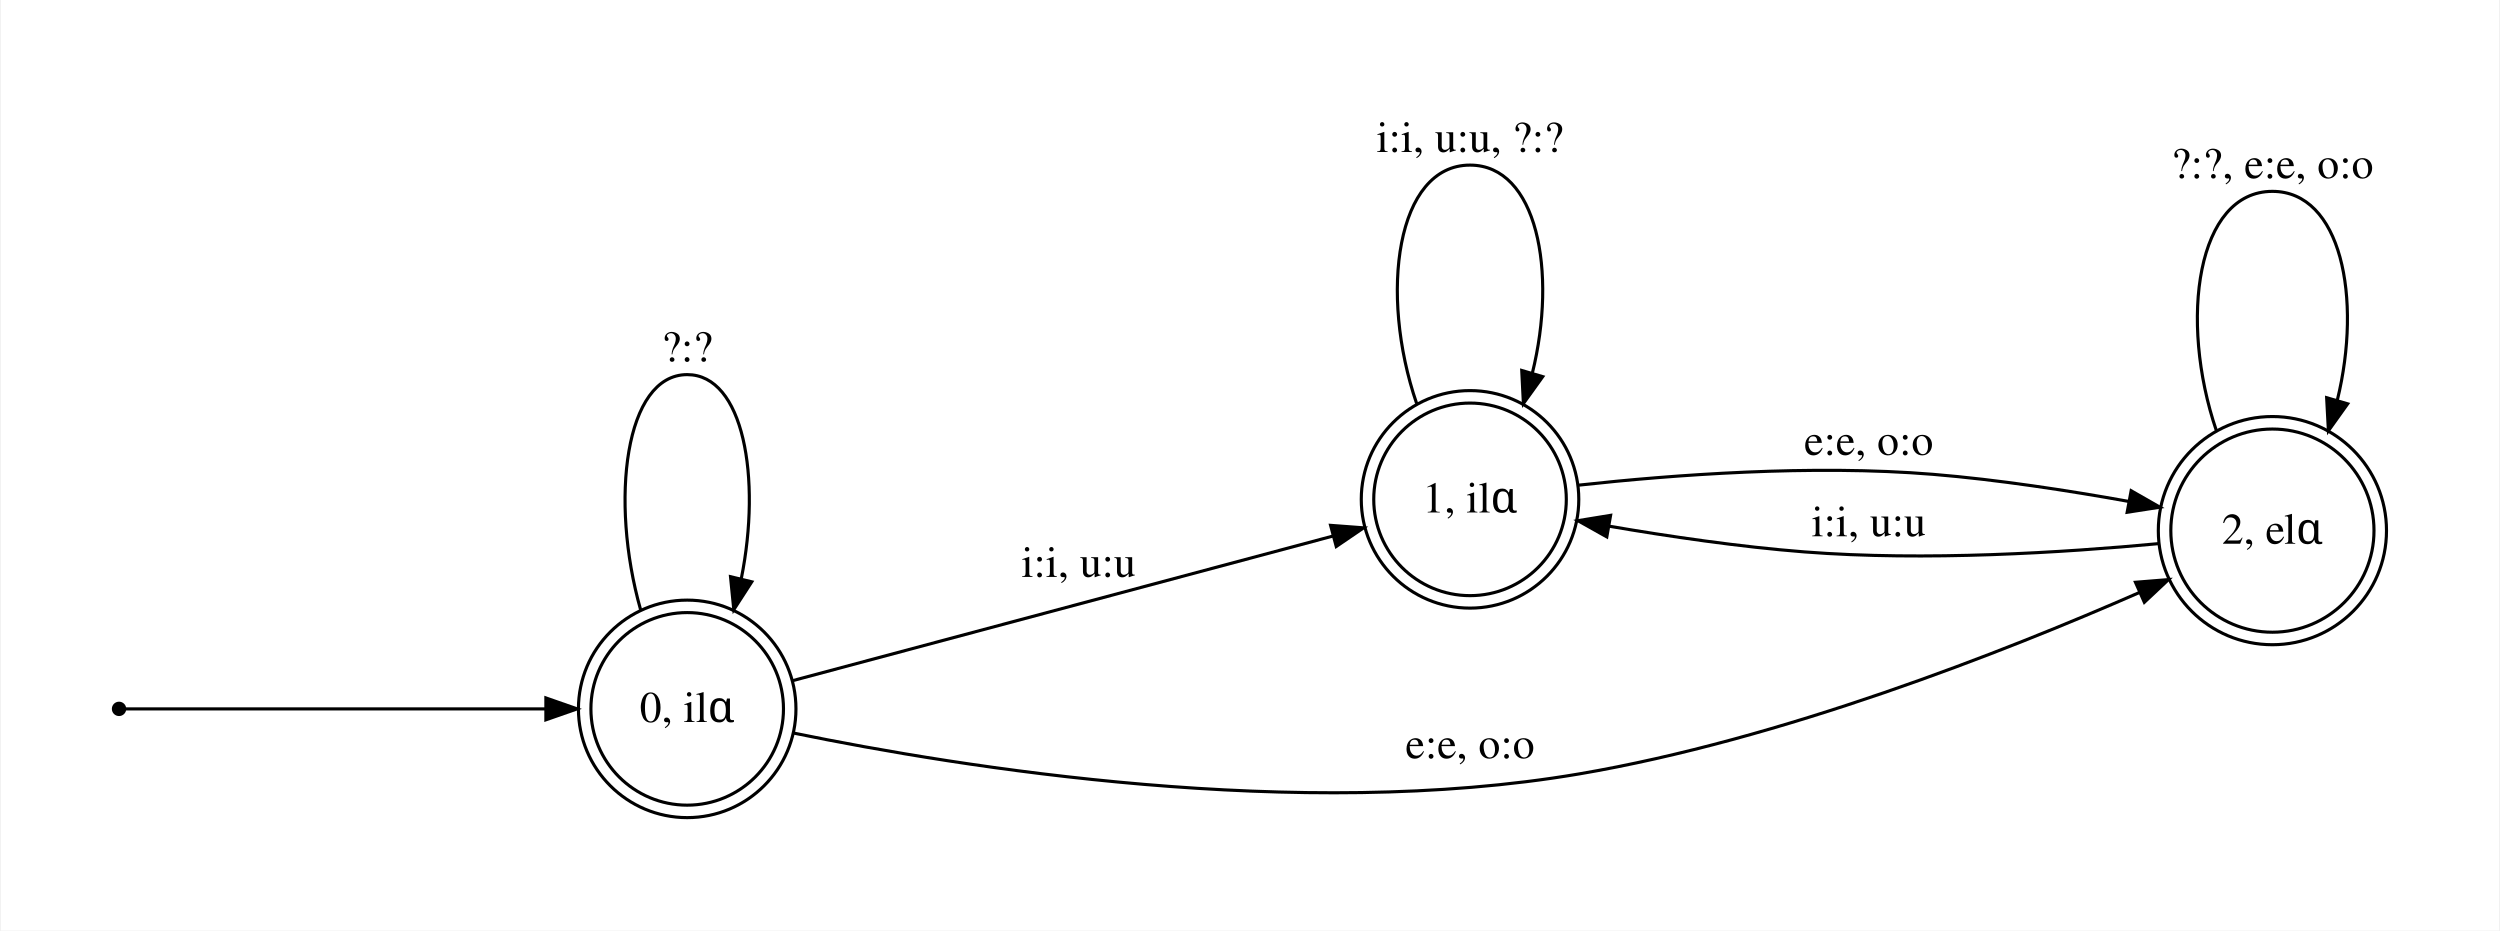
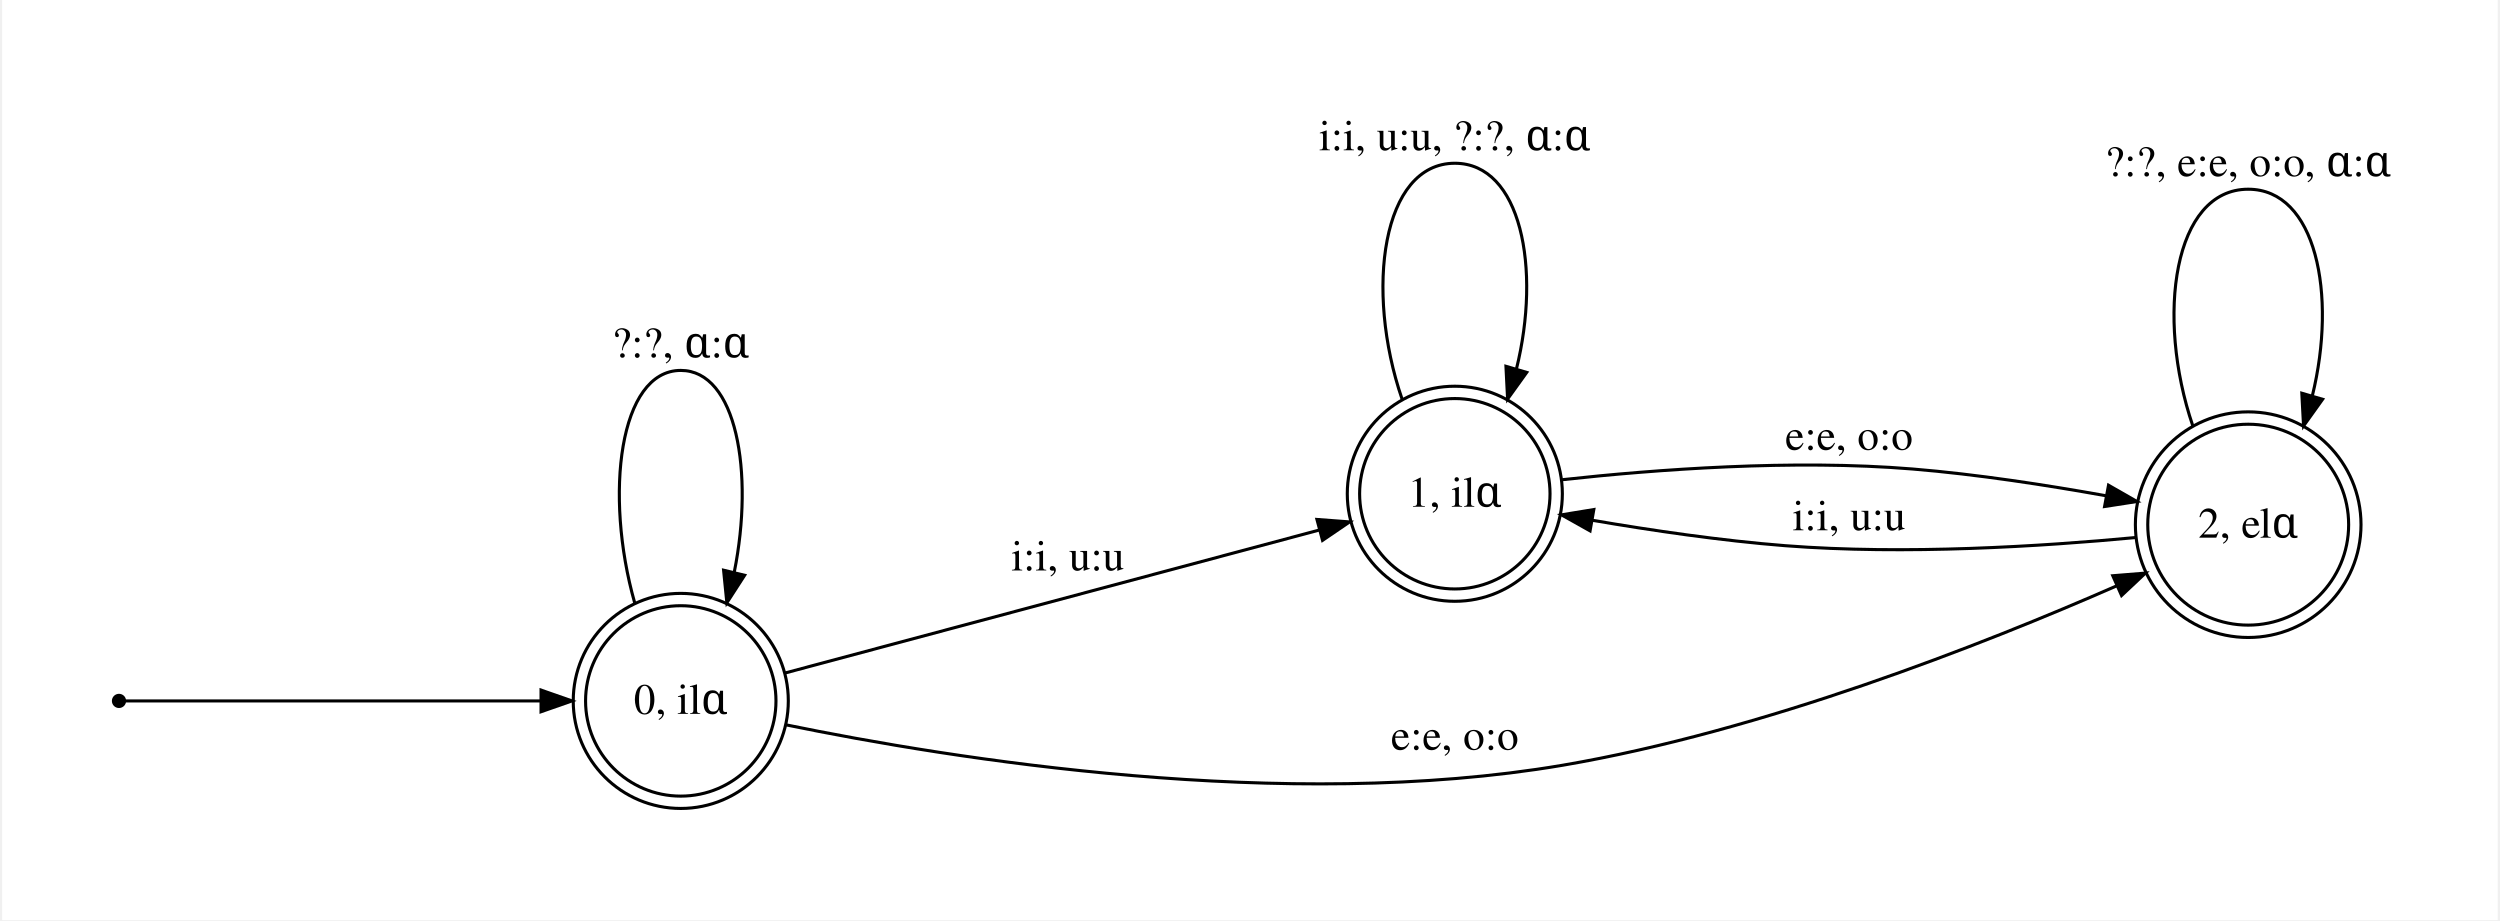
- <svg xmlns="http://www.w3.org/2000/svg" width="720pt" height="268pt" viewBox="0.00 0.00 720.00 268.18">
-   <g id="graph0" class="graph" transform="scale(.9012 .9012) rotate(0) translate(36 261.5785)">
-     <polygon fill="#ffffff" stroke="transparent" points="-36,36 -36,-261.579 762.914,-261.579 762.914,36 -36,36" />
+ <svg xmlns="http://www.w3.org/2000/svg" width="720pt" height="265pt" viewBox="0.00 0.00 720.00 265.45">
+   <g id="graph0" class="graph" transform="scale(.892 .892) rotate(0) translate(36 261.5785)">
+     <polygon fill="#ffffff" stroke="transparent" points="-36,36 -36,-261.579 771.133,-261.579 771.133,36 -36,36" />
    <g id="node1" class="node">
      <ellipse fill="#000000" stroke="#000000" cx="1.8" cy="-34.889" rx="1.8" ry="1.8" />
    </g>
    <g id="node2" class="node">
      <ellipse fill="none" stroke="#000000" cx="183.489" cy="-34.889" rx="30.791" ry="30.791" />
      <ellipse fill="none" stroke="#000000" cx="183.489" cy="-34.889" rx="34.779" ry="34.779" />
      <text text-anchor="middle" x="183.489" y="-30.689" font-family="Times,serif" font-size="14.00" fill="#000000">0, ilɑ</text>
    </g>
    <g id="edge8" class="edge">
      <path fill="none" stroke="#000000" d="M3.841,-34.889C16.871,-34.889 89.443,-34.889 138.268,-34.889" />
      <polygon fill="#000000" stroke="#000000" points="138.296,-38.389 148.296,-34.889 138.296,-31.389 138.296,-38.389" />
    </g>
    <g id="edge1" class="edge">
      <path fill="none" stroke="#000000" d="M168.583,-66.622C158.645,-101.695 163.614,-141.779 183.489,-141.779 201.501,-141.779 207.27,-108.858 200.797,-76.581" />
      <polygon fill="#000000" stroke="#000000" points="204.143,-75.523 198.395,-66.622 197.338,-77.164 204.143,-75.523" />
-       <text text-anchor="middle" x="183.489" y="-145.978" font-family="Times,serif" font-size="14.00" fill="#000000">?:?</text>
+       <text text-anchor="middle" x="183.489" y="-145.978" font-family="Times,serif" font-size="14.00" fill="#000000">?:?, ɑ:ɑ</text>
    </g>
    <g id="node3" class="node">
      <ellipse fill="none" stroke="#000000" cx="433.83" cy="-101.889" rx="30.791" ry="30.791" />
      <ellipse fill="none" stroke="#000000" cx="433.83" cy="-101.889" rx="34.779" ry="34.779" />
      <text text-anchor="middle" x="433.83" y="-97.689" font-family="Times,serif" font-size="14.00" fill="#000000">1, ilɑ</text>
    </g>
    <g id="edge2" class="edge">
      <path fill="none" stroke="#000000" d="M217.251,-43.925C261.951,-55.888 340.847,-77.004 390.073,-90.178" />
      <polygon fill="#000000" stroke="#000000" points="389.238,-93.578 399.803,-92.782 391.048,-86.816 389.238,-93.578" />
      <text text-anchor="middle" x="308.66" y="-77.089" font-family="Times,serif" font-size="14.00" fill="#000000">i:i, u:u</text>
    </g>
    <g id="node4" class="node">
      <ellipse fill="none" stroke="#000000" cx="690.422" cy="-91.889" rx="32.486" ry="32.486" />
      <ellipse fill="none" stroke="#000000" cx="690.422" cy="-91.889" rx="36.485" ry="36.485" />
      <text text-anchor="middle" x="690.422" y="-87.689" font-family="Times,serif" font-size="14.00" fill="#000000">2, elɑ</text>
    </g>
    <g id="edge3" class="edge">
      <path fill="none" stroke="#000000" d="M217.551,-27.148C271.297,-16.109 378.905,1.212 468.719,-14.089 533.343,-25.099 604.2,-52.946 647.997,-72.151" />
      <polygon fill="#000000" stroke="#000000" points="646.628,-75.373 657.188,-76.23 649.467,-68.974 646.628,-75.373" />
      <text text-anchor="middle" x="433.83" y="-19.089" font-family="Times,serif" font-size="14.00" fill="#000000">e:e, o:o</text>
    </g>
    <g id="edge4" class="edge">
      <path fill="none" stroke="#000000" d="M416.762,-132.528C404.649,-167.856 410.338,-208.779 433.83,-208.779 455.212,-208.779 461.846,-174.879 453.733,-142.151" />
      <polygon fill="#000000" stroke="#000000" points="457.081,-141.132 450.899,-132.528 450.366,-143.109 457.081,-141.132" />
-       <text text-anchor="middle" x="433.83" y="-212.978" font-family="Times,serif" font-size="14.00" fill="#000000">i:i, u:u, ?:?</text>
+       <text text-anchor="middle" x="433.83" y="-212.978" font-family="Times,serif" font-size="14.00" fill="#000000">i:i, u:u, ?:?, ɑ:ɑ</text>
    </g>
    <g id="edge5" class="edge">
      <path fill="none" stroke="#000000" d="M468.579,-106.434C498.616,-109.725 543.18,-113.082 581.93,-109.889 602.576,-108.188 625.21,-104.696 644.438,-101.236" />
      <polygon fill="#000000" stroke="#000000" points="645.247,-104.645 654.443,-99.384 643.973,-97.762 645.247,-104.645" />
      <text text-anchor="middle" x="561.325" y="-116.089" font-family="Times,serif" font-size="14.00" fill="#000000">e:e, o:o</text>
    </g>
    <g id="edge7" class="edge">
      <path fill="none" stroke="#000000" d="M654.081,-87.736C623.74,-84.87 579.367,-82.071 540.719,-85.089 520.082,-86.701 497.406,-90.038 478.271,-93.317" />
      <polygon fill="#000000" stroke="#000000" points="477.57,-89.886 468.329,-95.068 478.784,-96.78 477.57,-89.886" />
      <text text-anchor="middle" x="561.325" y="-90.089" font-family="Times,serif" font-size="14.00" fill="#000000">i:i, u:u</text>
    </g>
    <g id="edge6" class="edge">
      <path fill="none" stroke="#000000" d="M672.516,-123.82C660.391,-159.485 666.36,-200.382 690.422,-200.382 712.323,-200.382 719.235,-166.503 711.158,-133.526" />
      <polygon fill="#000000" stroke="#000000" points="714.487,-132.44 708.328,-123.82 707.767,-134.4 714.487,-132.44" />
-       <text text-anchor="middle" x="690.422" y="-204.582" font-family="Times,serif" font-size="14.00" fill="#000000">?:?, e:e, o:o</text>
+       <text text-anchor="middle" x="690.422" y="-204.582" font-family="Times,serif" font-size="14.00" fill="#000000">?:?, e:e, o:o, ɑ:ɑ</text>
    </g>
  </g>
</svg>
